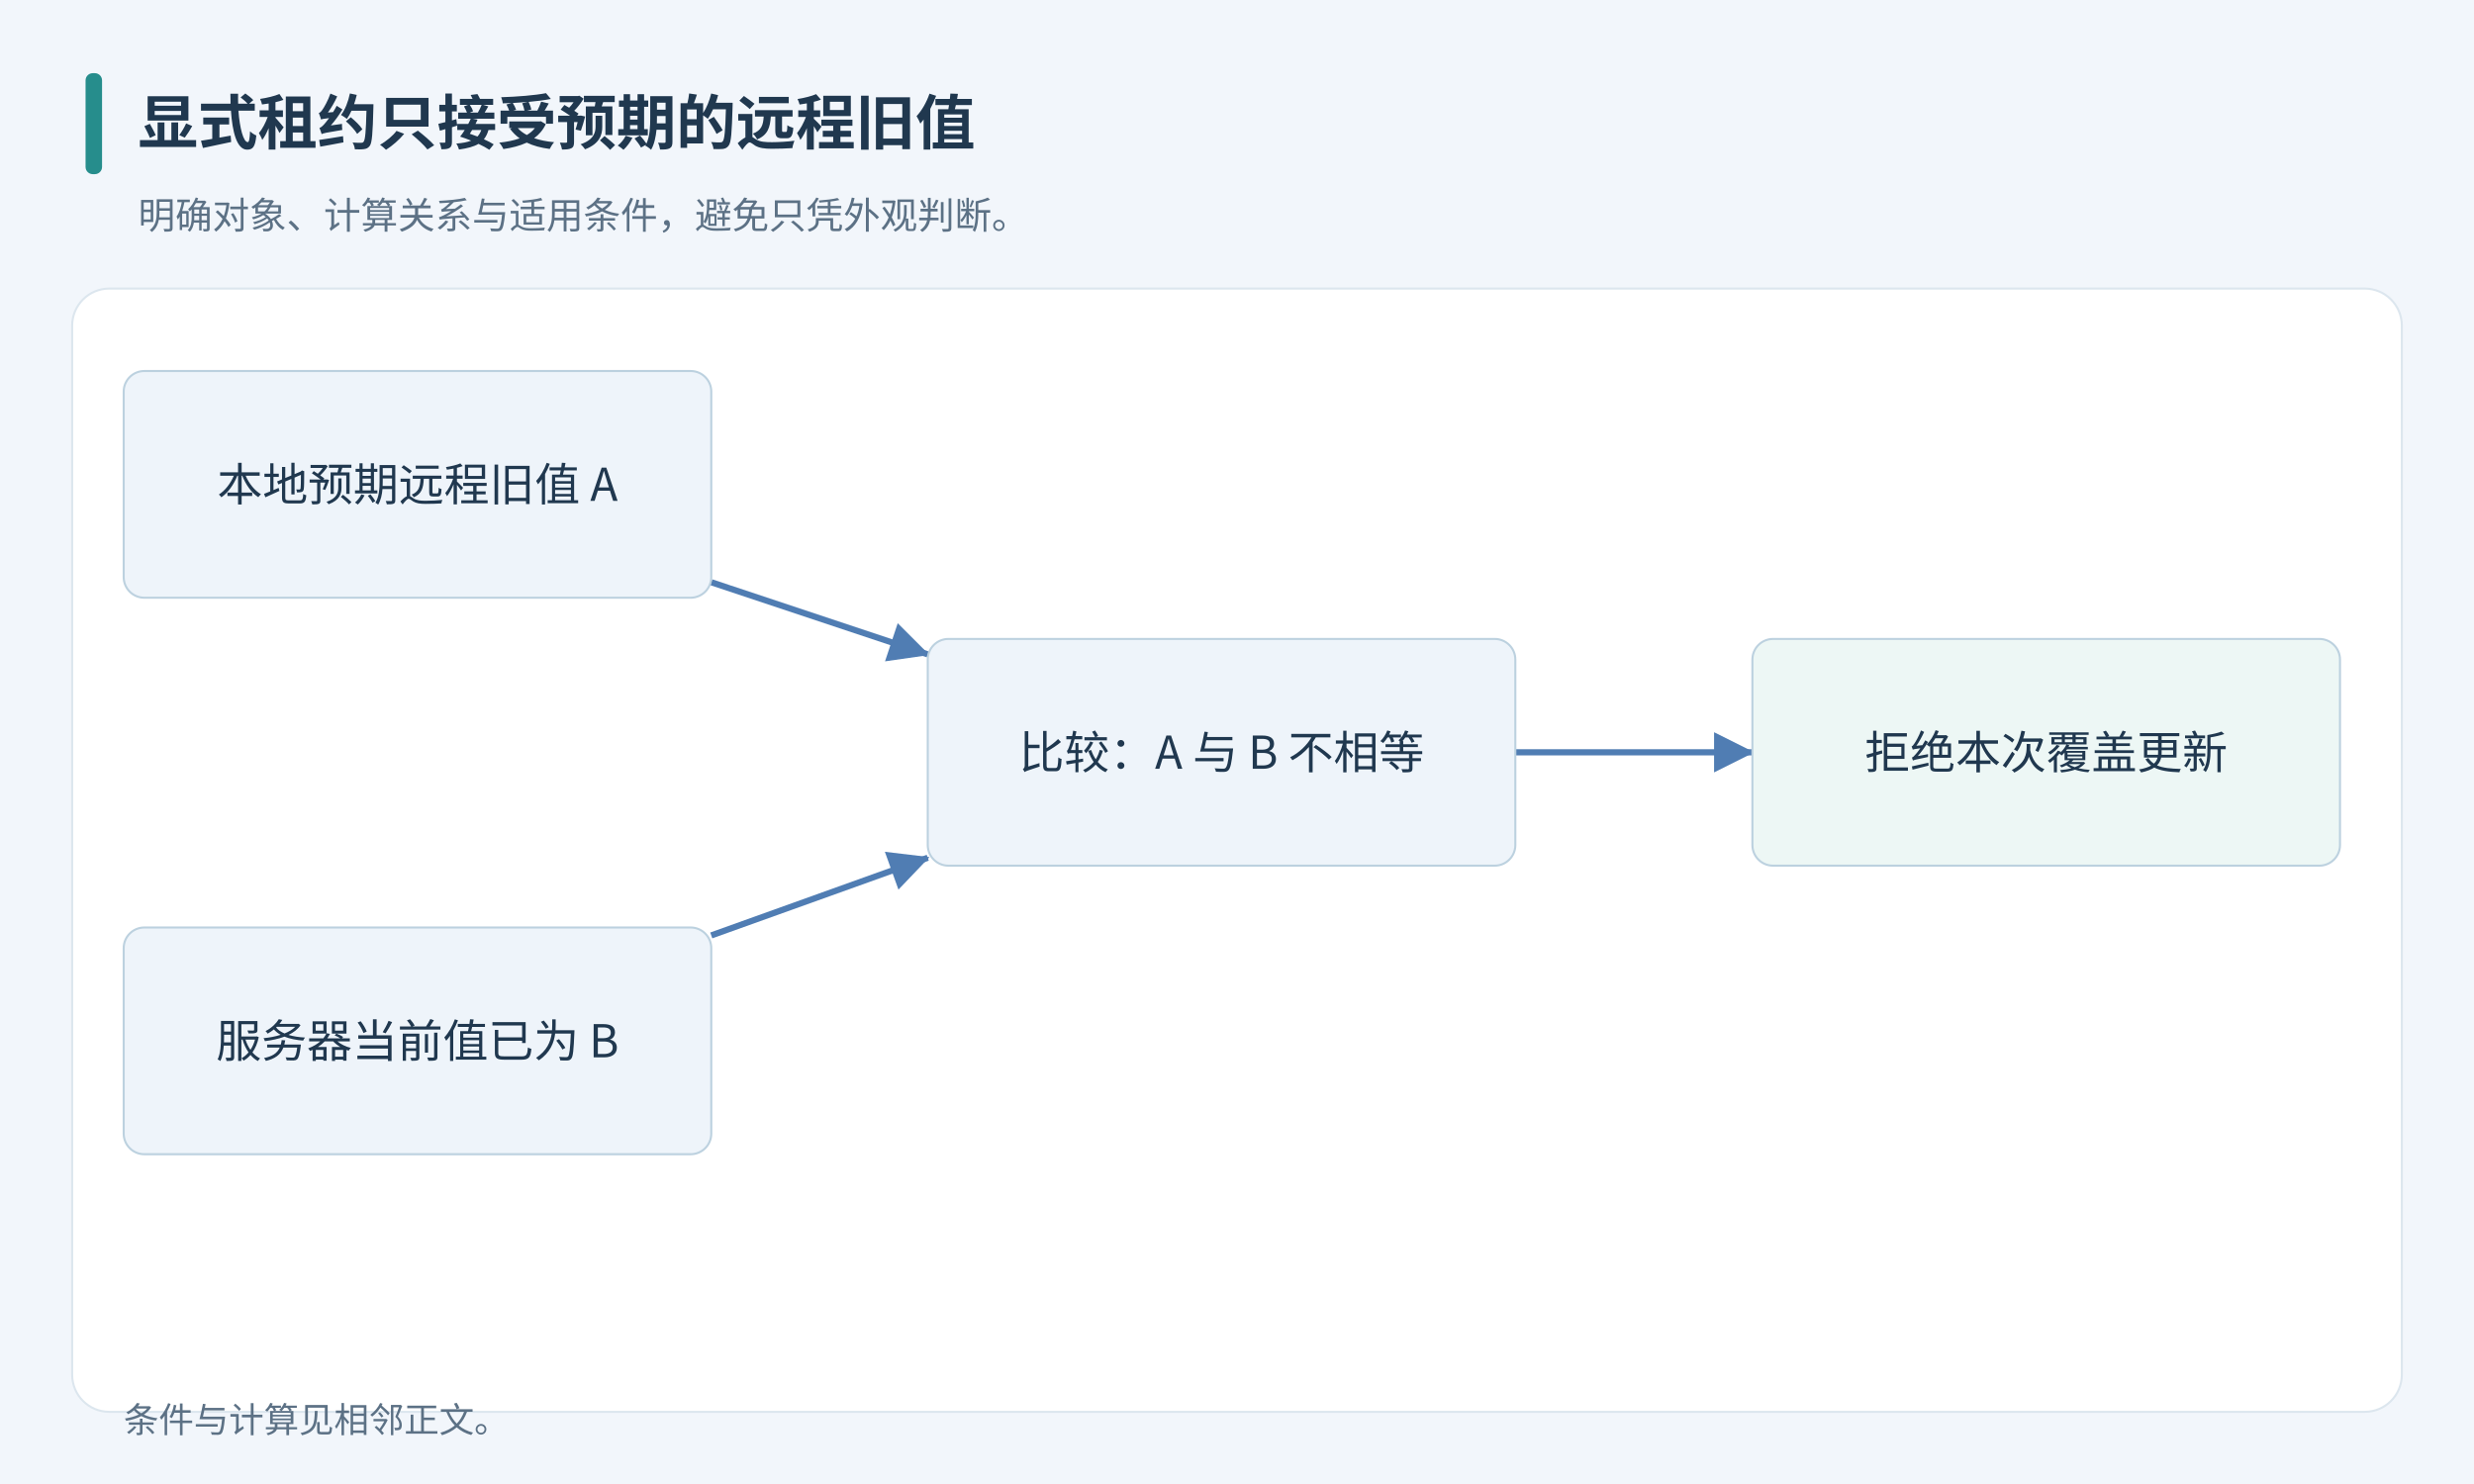
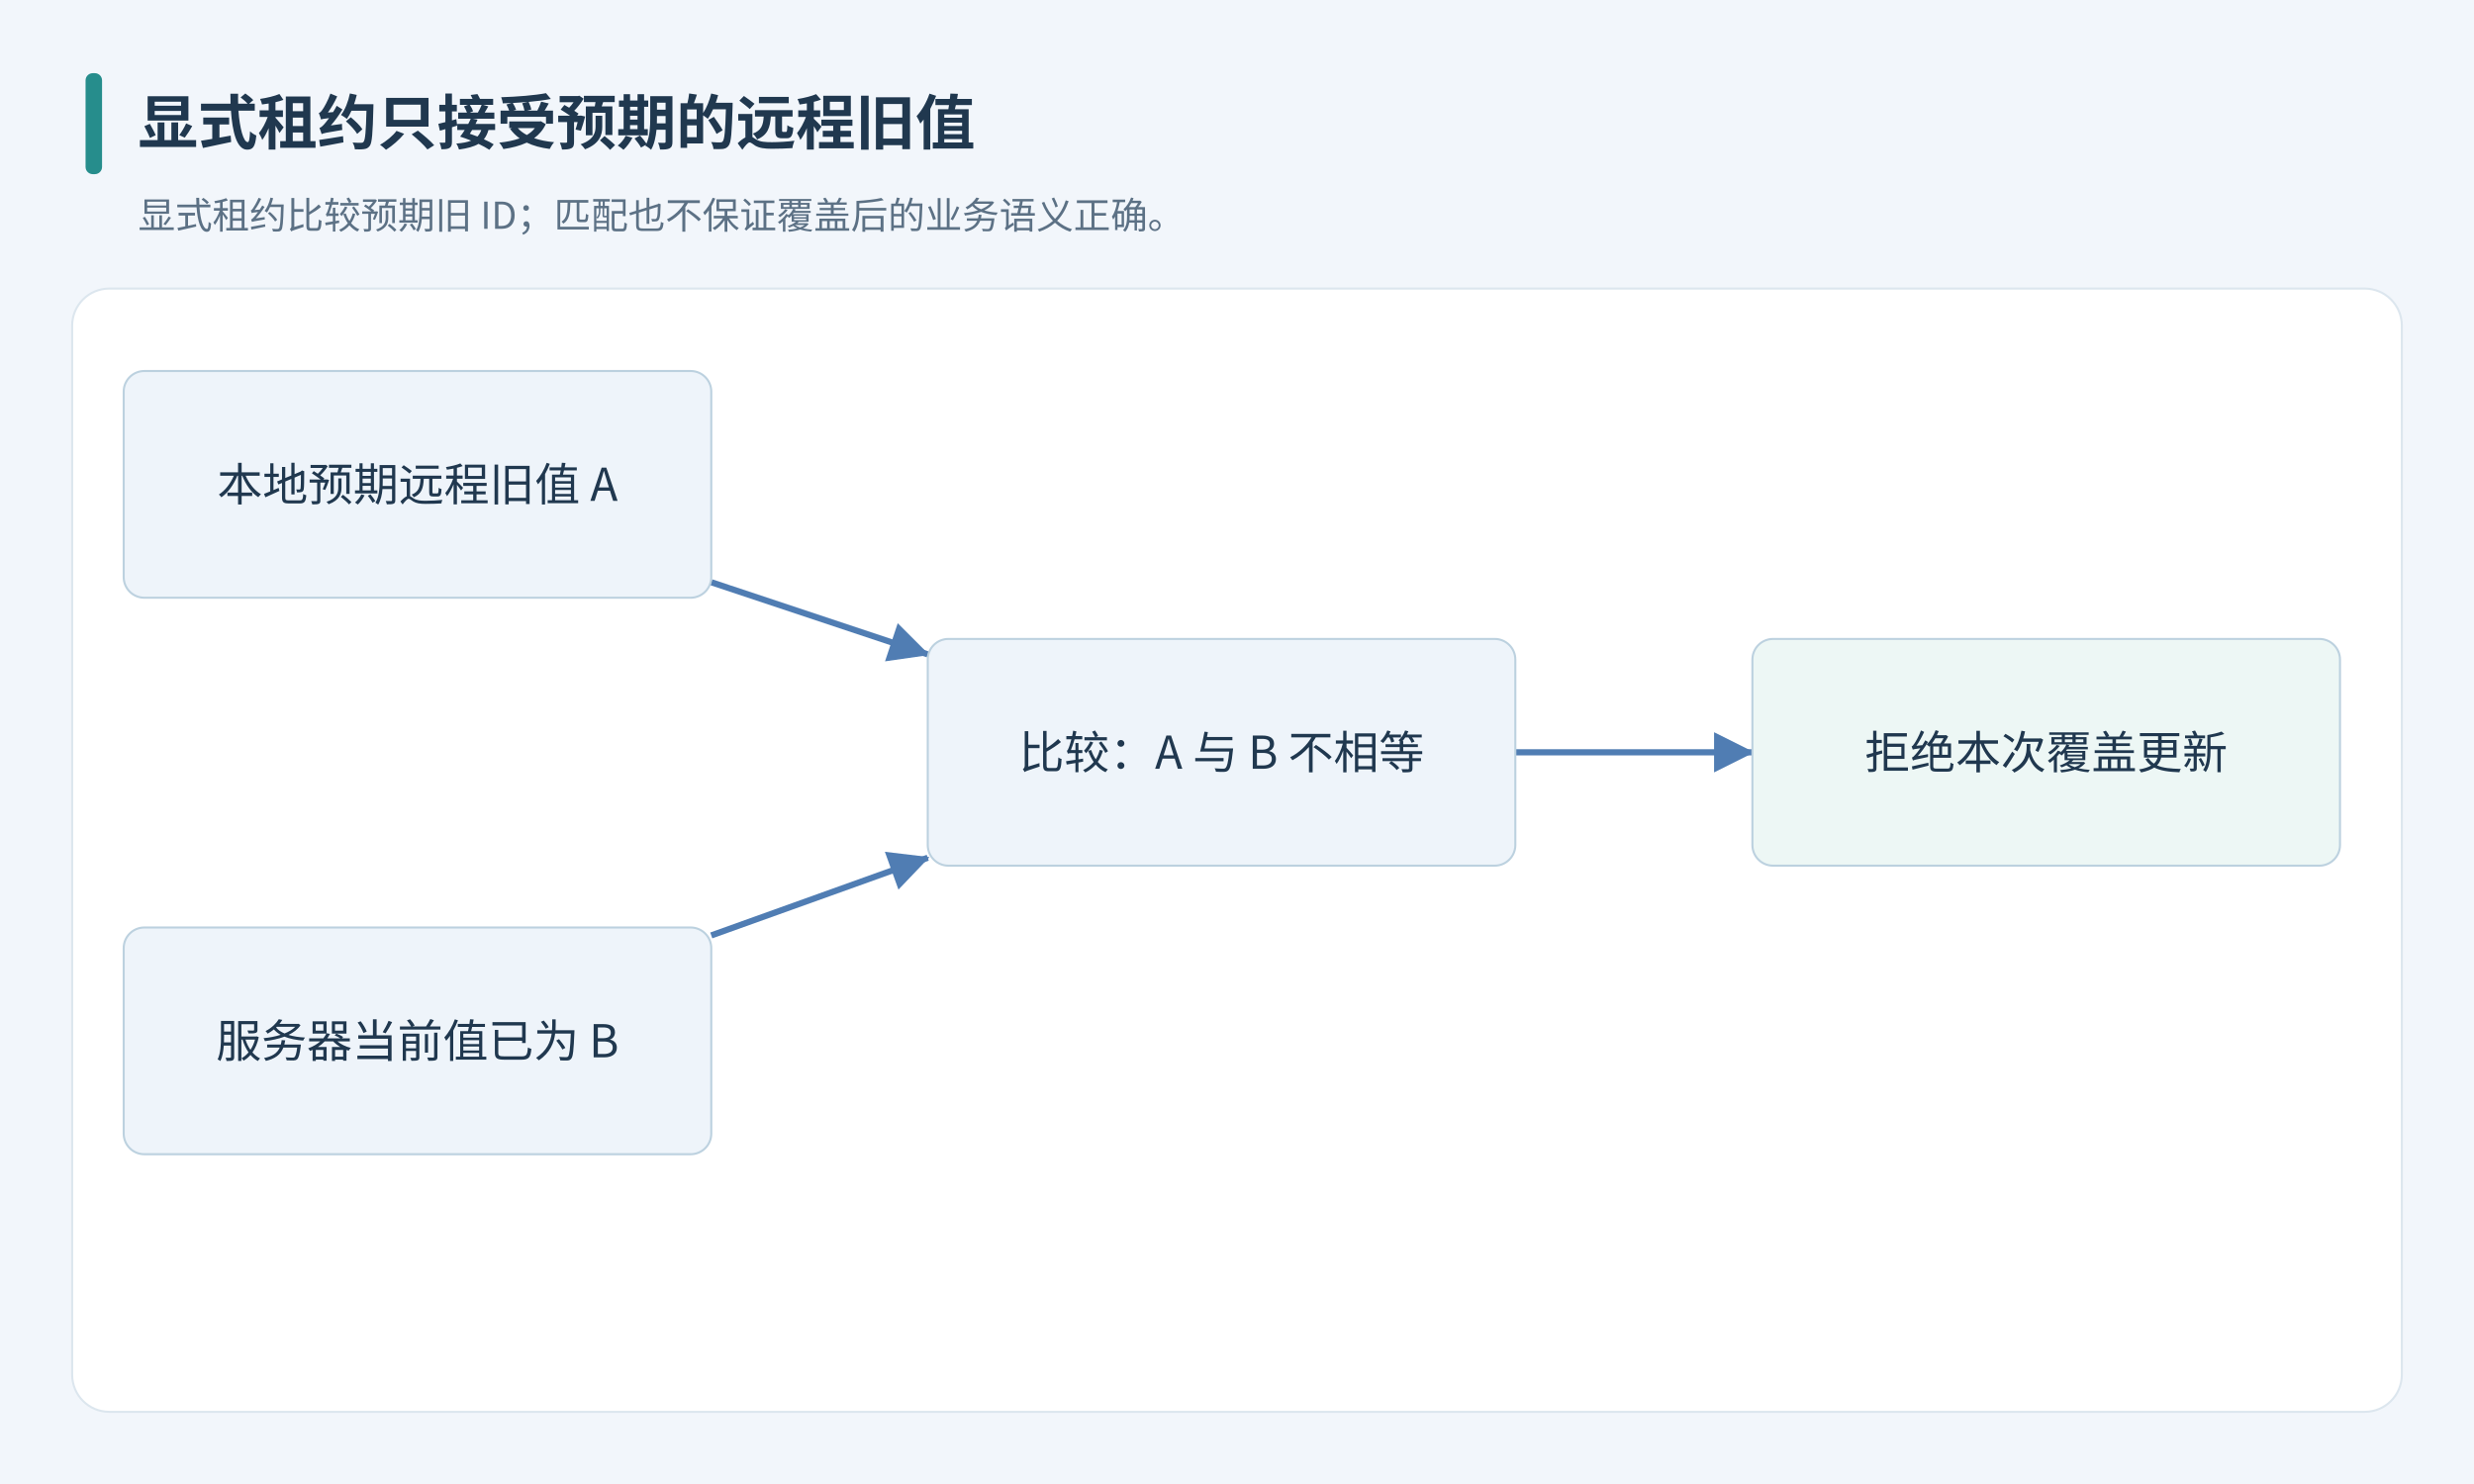
<svg xmlns="http://www.w3.org/2000/svg" width="1200" height="720" viewBox="0 0 1200 720" role="img" aria-labelledby="title desc">
  <defs>
    <marker id="arr" markerWidth="9" markerHeight="9" refX="8" refY="4.5" orient="auto">
      <path d="M0 0 L9 4.5 L0 9" fill="#507db3" />
    </marker>
    <marker id="tip-507db3" markerWidth="6.5" markerHeight="6.5" refX="6.2" refY="3.25" orient="auto" viewBox="0 0 6.5 6.5">
      <path d="M0 0 L6.5 3.25 L0 6.5 Z" fill="#507db3" />
    </marker>
  </defs>
  <g font-family="Microsoft YaHei, Noto Sans CJK SC, sans-serif">
    <rect x="0" y="0" width="1200" height="720" fill="#f2f6fb" stroke="#f2f6fb" rx="0" />
    <rect x="35" y="140" width="1130" height="545.0" fill="#ffffff" stroke="#dce6ee" rx="18" />
    <rect x="42" y="36" width="7" height="48" fill="#268d8c" stroke="#268d8c" rx="3" />
    <text x="67" y="70" font-size="29" fill="#20384f" text-anchor="start" font-weight="700">显式租约只接受预期的远程旧值</text>
-     <text x="67" y="111" font-size="18" fill="#5c7185" text-anchor="start" font-weight="400">明确对象、计算关系与适用条件，避免只凭外观判断。</text>
+     <text x="67" y="111" font-size="18" fill="#5c7185" text-anchor="start" font-weight="400">显式租约比较预期旧 ID；匹配也不保证覆盖后的业务语义正确。</text>
    <path d="M345,282.5 L450,317.5" stroke="#507db3" stroke-width="3" fill="none" marker-end="url(#tip-507db3)" />
    <path d="M345,453.846 L450,416.154" stroke="#507db3" stroke-width="3" fill="none" marker-end="url(#tip-507db3)" />
    <path d="M735,365 L850,365" stroke="#507db3" stroke-width="3" fill="none" marker-end="url(#tip-507db3)" />
    <rect x="60" y="180" width="285" height="110" fill="#eef4fa" stroke="#bcd1df" rx="10" />
    <text x="202.5" y="243" font-size="22" fill="#20384f" text-anchor="middle" font-weight="400">本地预期远程旧值 A</text>
    <rect x="60" y="450" width="285" height="110" fill="#eef4fa" stroke="#bcd1df" rx="10" />
    <text x="202.5" y="513" font-size="22" fill="#20384f" text-anchor="middle" font-weight="400">服务器当前值已为 B</text>
    <rect x="450" y="310" width="285" height="110" fill="#eef4fa" stroke="#bcd1df" rx="10" />
    <text x="592.5" y="373" font-size="22" fill="#20384f" text-anchor="middle" font-weight="400">比较：A 与 B 不相等</text>
    <rect x="850" y="310" width="285" height="110" fill="#edf7f5" stroke="#bcd1df" rx="10" />
    <text x="992.5" y="373" font-size="22" fill="#20384f" text-anchor="middle" font-weight="400">拒绝本次覆盖更新</text>
-     <text x="60" y="695" font-size="17" fill="#5c7185" text-anchor="start" font-weight="400">条件与计算见相邻正文。</text>
  </g>
</svg>
